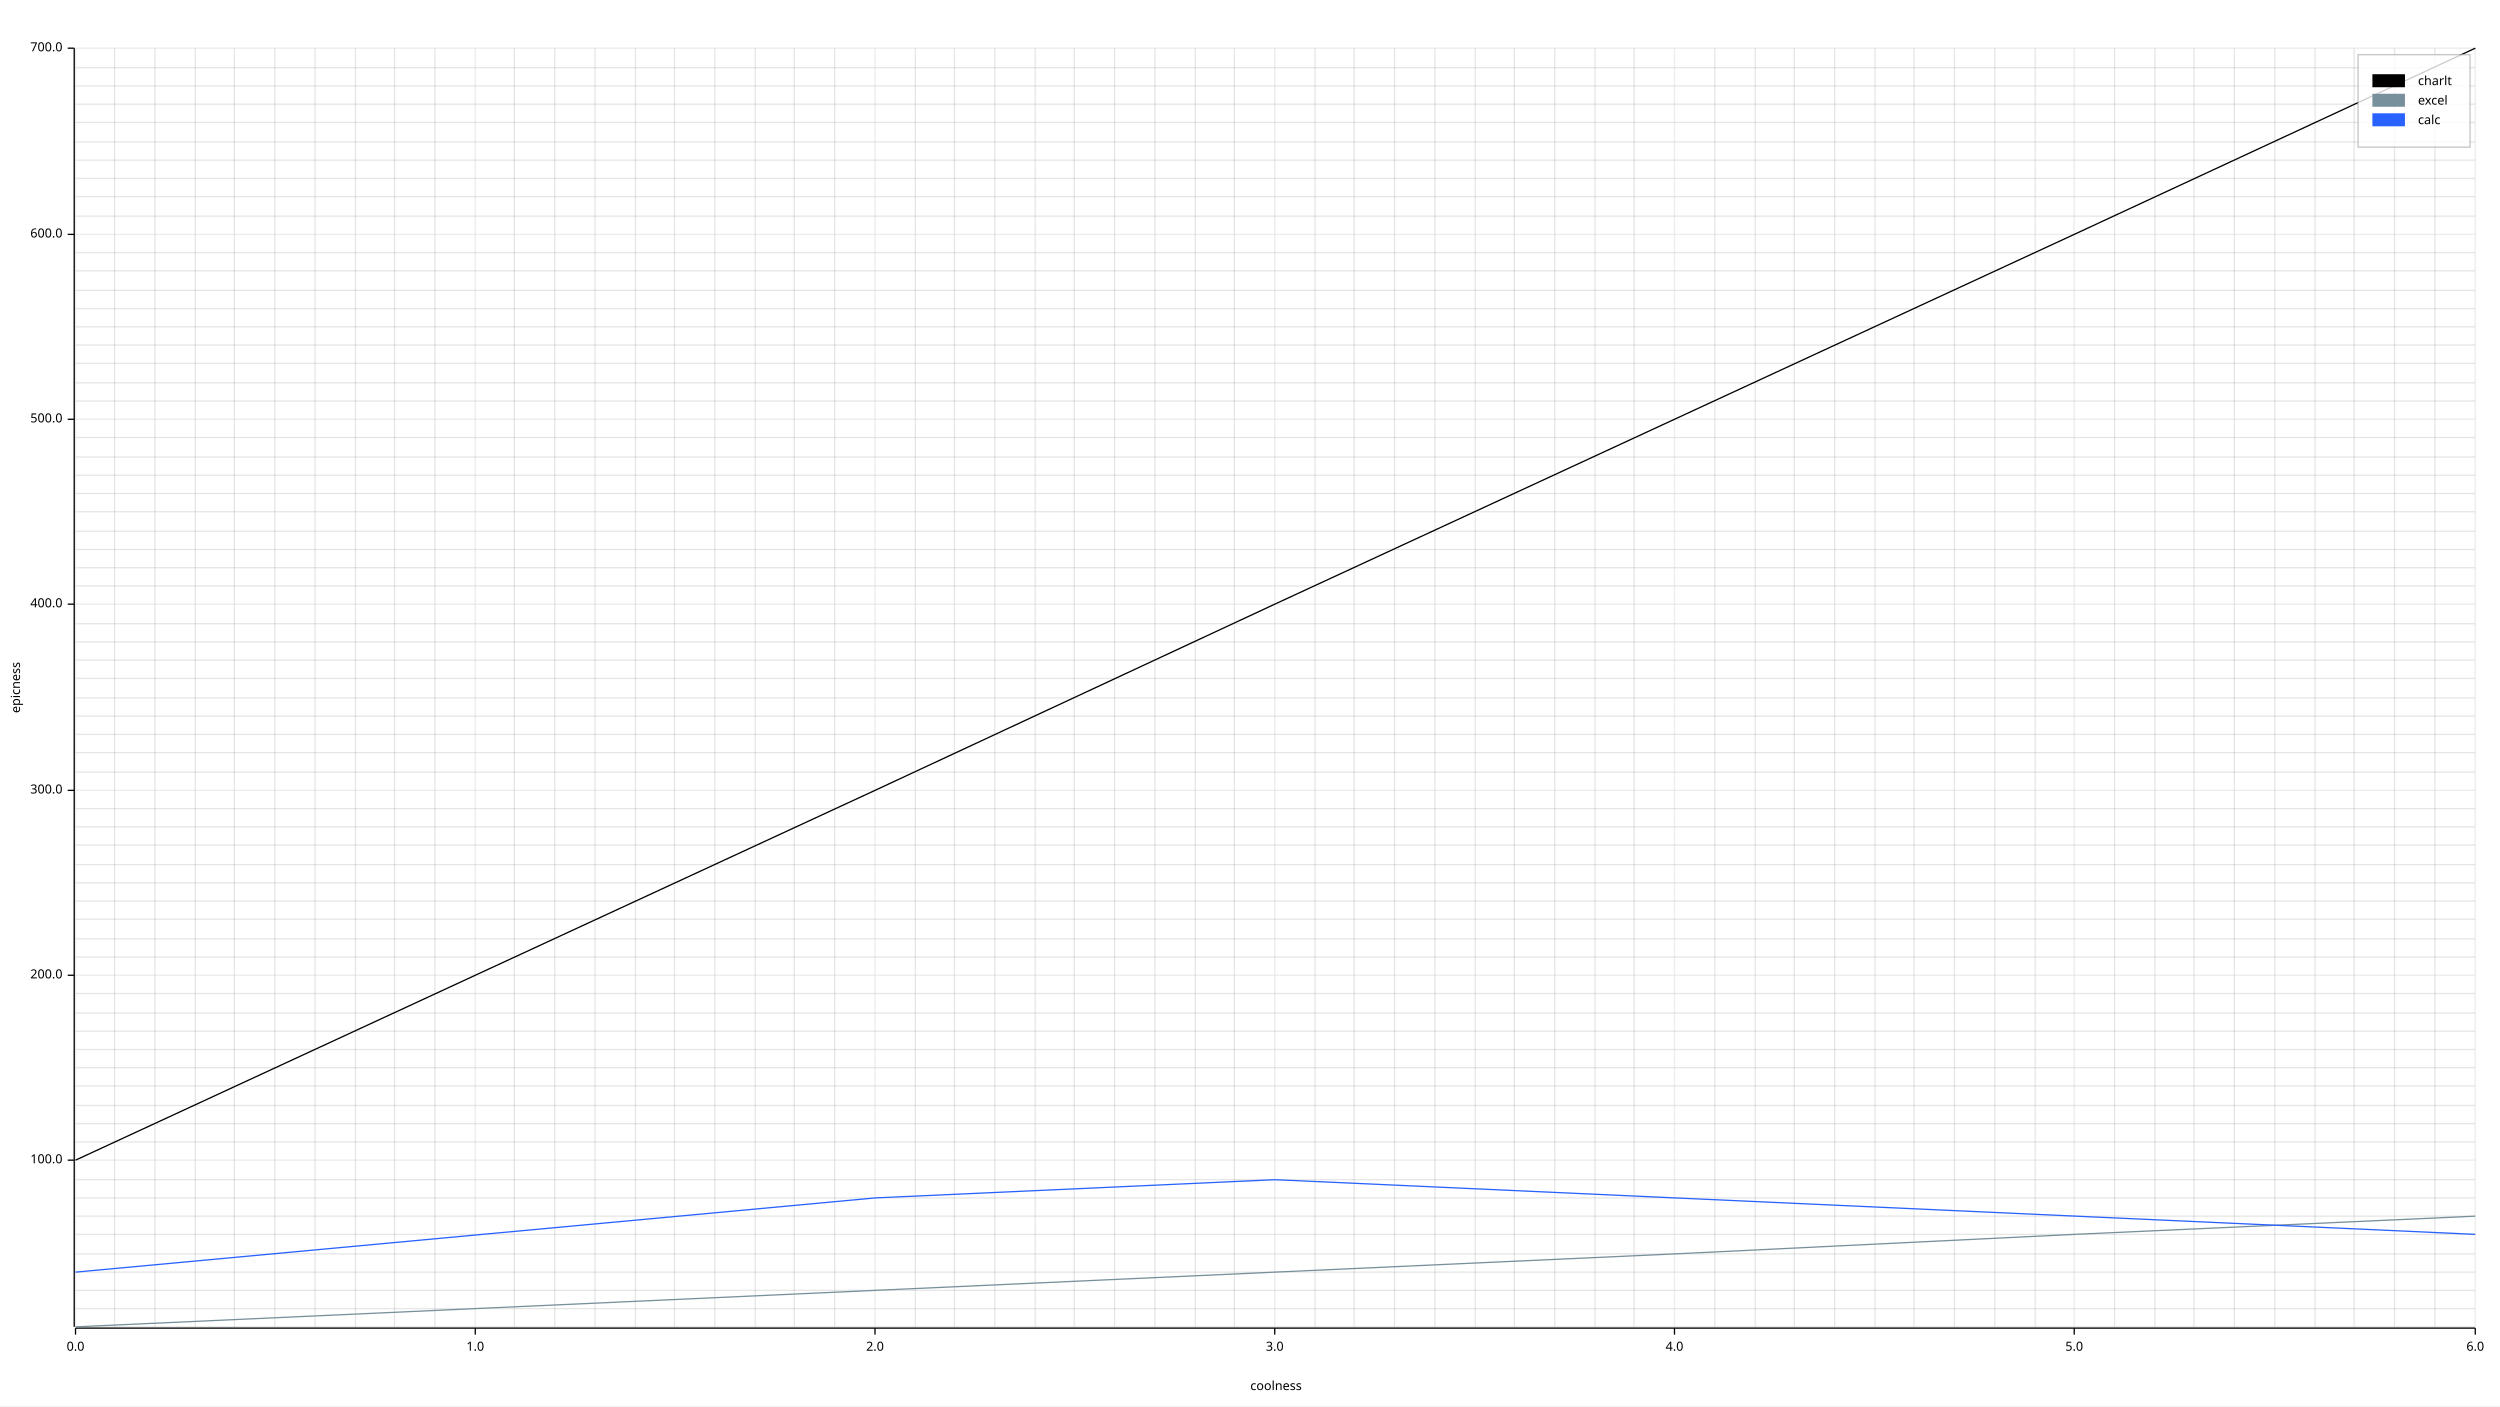
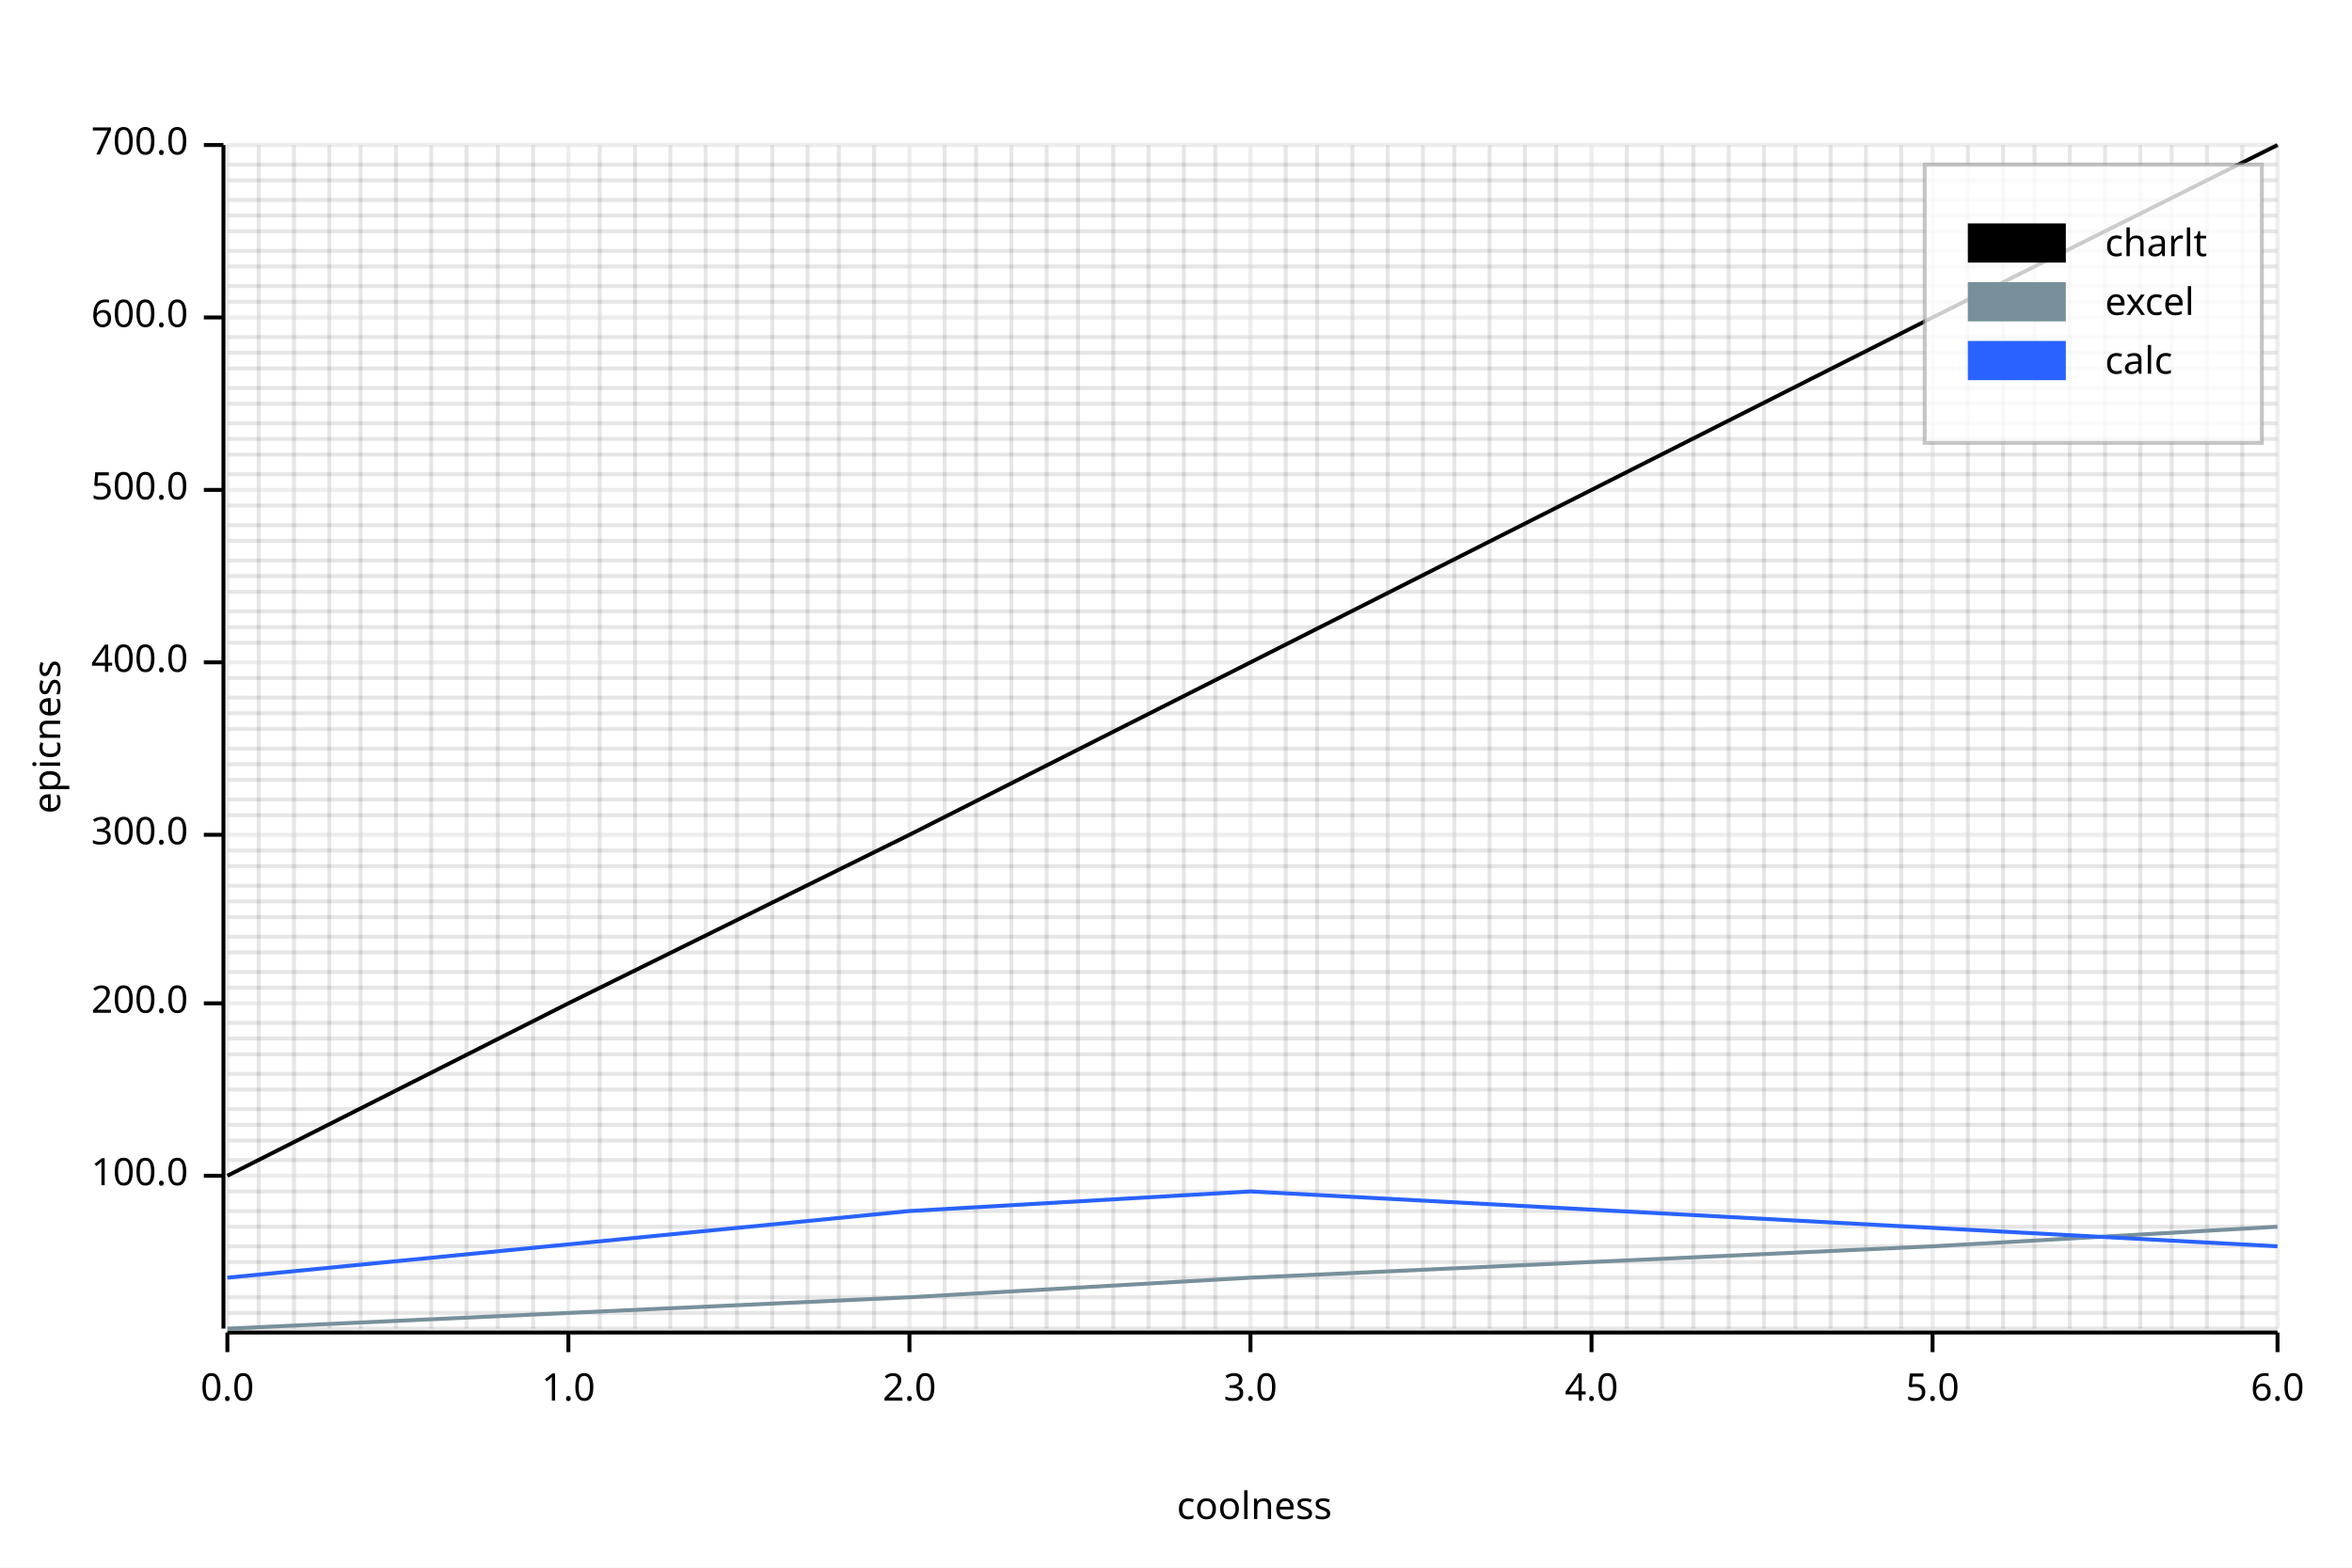
- <svg xmlns="http://www.w3.org/2000/svg" width="1920" height="1080" viewBox="0 0 1920 1080">
-   <rect x="0" y="0" width="1920" height="1080" opacity="1" fill="#FFFFFF" stroke="none" />
-   <text x="955" y="24" dy="0.76em" text-anchor="middle" font-family="sans-serif" font-size="9.677" opacity="1" fill="#000000">
+ <svg xmlns="http://www.w3.org/2000/svg" width="600" height="400" viewBox="0 0 600 400">
+   <rect x="0" y="0" width="600" height="400" opacity="1" fill="#FFFFFF" stroke="none" />
+   <text x="295" y="24" dy="0.76em" text-anchor="middle" font-family="sans-serif" font-size="9.677" opacity="1" fill="#000000">

</text>
-   <line opacity="0.1" stroke="#000000" stroke-width="1" x1="58" y1="1019" x2="58" y2="37" />
-   <line opacity="0.1" stroke="#000000" stroke-width="1" x1="88" y1="1019" x2="88" y2="37" />
-   <line opacity="0.1" stroke="#000000" stroke-width="1" x1="119" y1="1019" x2="119" y2="37" />
-   <line opacity="0.1" stroke="#000000" stroke-width="1" x1="150" y1="1019" x2="150" y2="37" />
-   <line opacity="0.1" stroke="#000000" stroke-width="1" x1="180" y1="1019" x2="180" y2="37" />
-   <line opacity="0.1" stroke="#000000" stroke-width="1" x1="211" y1="1019" x2="211" y2="37" />
-   <line opacity="0.1" stroke="#000000" stroke-width="1" x1="242" y1="1019" x2="242" y2="37" />
-   <line opacity="0.1" stroke="#000000" stroke-width="1" x1="273" y1="1019" x2="273" y2="37" />
-   <line opacity="0.1" stroke="#000000" stroke-width="1" x1="303" y1="1019" x2="303" y2="37" />
-   <line opacity="0.1" stroke="#000000" stroke-width="1" x1="334" y1="1019" x2="334" y2="37" />
-   <line opacity="0.1" stroke="#000000" stroke-width="1" x1="365" y1="1019" x2="365" y2="37" />
-   <line opacity="0.1" stroke="#000000" stroke-width="1" x1="395" y1="1019" x2="395" y2="37" />
-   <line opacity="0.1" stroke="#000000" stroke-width="1" x1="426" y1="1019" x2="426" y2="37" />
-   <line opacity="0.1" stroke="#000000" stroke-width="1" x1="457" y1="1019" x2="457" y2="37" />
-   <line opacity="0.1" stroke="#000000" stroke-width="1" x1="488" y1="1019" x2="488" y2="37" />
-   <line opacity="0.1" stroke="#000000" stroke-width="1" x1="518" y1="1019" x2="518" y2="37" />
-   <line opacity="0.1" stroke="#000000" stroke-width="1" x1="549" y1="1019" x2="549" y2="37" />
-   <line opacity="0.1" stroke="#000000" stroke-width="1" x1="580" y1="1019" x2="580" y2="37" />
-   <line opacity="0.1" stroke="#000000" stroke-width="1" x1="610" y1="1019" x2="610" y2="37" />
-   <line opacity="0.1" stroke="#000000" stroke-width="1" x1="641" y1="1019" x2="641" y2="37" />
-   <line opacity="0.1" stroke="#000000" stroke-width="1" x1="672" y1="1019" x2="672" y2="37" />
-   <line opacity="0.1" stroke="#000000" stroke-width="1" x1="703" y1="1019" x2="703" y2="37" />
-   <line opacity="0.1" stroke="#000000" stroke-width="1" x1="733" y1="1019" x2="733" y2="37" />
-   <line opacity="0.1" stroke="#000000" stroke-width="1" x1="764" y1="1019" x2="764" y2="37" />
-   <line opacity="0.1" stroke="#000000" stroke-width="1" x1="795" y1="1019" x2="795" y2="37" />
-   <line opacity="0.1" stroke="#000000" stroke-width="1" x1="825" y1="1019" x2="825" y2="37" />
-   <line opacity="0.1" stroke="#000000" stroke-width="1" x1="856" y1="1019" x2="856" y2="37" />
-   <line opacity="0.1" stroke="#000000" stroke-width="1" x1="887" y1="1019" x2="887" y2="37" />
-   <line opacity="0.1" stroke="#000000" stroke-width="1" x1="918" y1="1019" x2="918" y2="37" />
-   <line opacity="0.1" stroke="#000000" stroke-width="1" x1="948" y1="1019" x2="948" y2="37" />
-   <line opacity="0.1" stroke="#000000" stroke-width="1" x1="979" y1="1019" x2="979" y2="37" />
-   <line opacity="0.1" stroke="#000000" stroke-width="1" x1="1010" y1="1019" x2="1010" y2="37" />
-   <line opacity="0.1" stroke="#000000" stroke-width="1" x1="1040" y1="1019" x2="1040" y2="37" />
-   <line opacity="0.1" stroke="#000000" stroke-width="1" x1="1071" y1="1019" x2="1071" y2="37" />
-   <line opacity="0.1" stroke="#000000" stroke-width="1" x1="1102" y1="1019" x2="1102" y2="37" />
-   <line opacity="0.1" stroke="#000000" stroke-width="1" x1="1133" y1="1019" x2="1133" y2="37" />
-   <line opacity="0.1" stroke="#000000" stroke-width="1" x1="1163" y1="1019" x2="1163" y2="37" />
-   <line opacity="0.1" stroke="#000000" stroke-width="1" x1="1194" y1="1019" x2="1194" y2="37" />
-   <line opacity="0.1" stroke="#000000" stroke-width="1" x1="1225" y1="1019" x2="1225" y2="37" />
-   <line opacity="0.1" stroke="#000000" stroke-width="1" x1="1255" y1="1019" x2="1255" y2="37" />
-   <line opacity="0.1" stroke="#000000" stroke-width="1" x1="1286" y1="1019" x2="1286" y2="37" />
-   <line opacity="0.1" stroke="#000000" stroke-width="1" x1="1317" y1="1019" x2="1317" y2="37" />
-   <line opacity="0.1" stroke="#000000" stroke-width="1" x1="1348" y1="1019" x2="1348" y2="37" />
-   <line opacity="0.1" stroke="#000000" stroke-width="1" x1="1378" y1="1019" x2="1378" y2="37" />
-   <line opacity="0.1" stroke="#000000" stroke-width="1" x1="1409" y1="1019" x2="1409" y2="37" />
-   <line opacity="0.1" stroke="#000000" stroke-width="1" x1="1440" y1="1019" x2="1440" y2="37" />
-   <line opacity="0.1" stroke="#000000" stroke-width="1" x1="1470" y1="1019" x2="1470" y2="37" />
-   <line opacity="0.1" stroke="#000000" stroke-width="1" x1="1501" y1="1019" x2="1501" y2="37" />
-   <line opacity="0.1" stroke="#000000" stroke-width="1" x1="1532" y1="1019" x2="1532" y2="37" />
-   <line opacity="0.1" stroke="#000000" stroke-width="1" x1="1563" y1="1019" x2="1563" y2="37" />
-   <line opacity="0.1" stroke="#000000" stroke-width="1" x1="1593" y1="1019" x2="1593" y2="37" />
-   <line opacity="0.1" stroke="#000000" stroke-width="1" x1="1624" y1="1019" x2="1624" y2="37" />
-   <line opacity="0.1" stroke="#000000" stroke-width="1" x1="1655" y1="1019" x2="1655" y2="37" />
-   <line opacity="0.1" stroke="#000000" stroke-width="1" x1="1685" y1="1019" x2="1685" y2="37" />
-   <line opacity="0.1" stroke="#000000" stroke-width="1" x1="1716" y1="1019" x2="1716" y2="37" />
-   <line opacity="0.1" stroke="#000000" stroke-width="1" x1="1747" y1="1019" x2="1747" y2="37" />
-   <line opacity="0.1" stroke="#000000" stroke-width="1" x1="1778" y1="1019" x2="1778" y2="37" />
-   <line opacity="0.1" stroke="#000000" stroke-width="1" x1="1808" y1="1019" x2="1808" y2="37" />
-   <line opacity="0.1" stroke="#000000" stroke-width="1" x1="1839" y1="1019" x2="1839" y2="37" />
-   <line opacity="0.1" stroke="#000000" stroke-width="1" x1="1870" y1="1019" x2="1870" y2="37" />
-   <line opacity="0.1" stroke="#000000" stroke-width="1" x1="1901" y1="1019" x2="1901" y2="37" />
-   <line opacity="0.1" stroke="#000000" stroke-width="1" x1="58" y1="1019" x2="1901" y2="1019" />
-   <line opacity="0.1" stroke="#000000" stroke-width="1" x1="58" y1="1005" x2="1901" y2="1005" />
-   <line opacity="0.1" stroke="#000000" stroke-width="1" x1="58" y1="991" x2="1901" y2="991" />
-   <line opacity="0.1" stroke="#000000" stroke-width="1" x1="58" y1="977" x2="1901" y2="977" />
-   <line opacity="0.1" stroke="#000000" stroke-width="1" x1="58" y1="963" x2="1901" y2="963" />
-   <line opacity="0.1" stroke="#000000" stroke-width="1" x1="58" y1="948" x2="1901" y2="948" />
-   <line opacity="0.1" stroke="#000000" stroke-width="1" x1="58" y1="934" x2="1901" y2="934" />
-   <line opacity="0.1" stroke="#000000" stroke-width="1" x1="58" y1="920" x2="1901" y2="920" />
-   <line opacity="0.1" stroke="#000000" stroke-width="1" x1="58" y1="906" x2="1901" y2="906" />
-   <line opacity="0.1" stroke="#000000" stroke-width="1" x1="58" y1="891" x2="1901" y2="891" />
-   <line opacity="0.1" stroke="#000000" stroke-width="1" x1="58" y1="877" x2="1901" y2="877" />
-   <line opacity="0.1" stroke="#000000" stroke-width="1" x1="58" y1="863" x2="1901" y2="863" />
-   <line opacity="0.1" stroke="#000000" stroke-width="1" x1="58" y1="849" x2="1901" y2="849" />
-   <line opacity="0.1" stroke="#000000" stroke-width="1" x1="58" y1="834" x2="1901" y2="834" />
-   <line opacity="0.1" stroke="#000000" stroke-width="1" x1="58" y1="820" x2="1901" y2="820" />
-   <line opacity="0.1" stroke="#000000" stroke-width="1" x1="58" y1="806" x2="1901" y2="806" />
-   <line opacity="0.1" stroke="#000000" stroke-width="1" x1="58" y1="792" x2="1901" y2="792" />
-   <line opacity="0.1" stroke="#000000" stroke-width="1" x1="58" y1="778" x2="1901" y2="778" />
-   <line opacity="0.1" stroke="#000000" stroke-width="1" x1="58" y1="763" x2="1901" y2="763" />
-   <line opacity="0.1" stroke="#000000" stroke-width="1" x1="58" y1="749" x2="1901" y2="749" />
-   <line opacity="0.1" stroke="#000000" stroke-width="1" x1="58" y1="735" x2="1901" y2="735" />
-   <line opacity="0.1" stroke="#000000" stroke-width="1" x1="58" y1="721" x2="1901" y2="721" />
-   <line opacity="0.1" stroke="#000000" stroke-width="1" x1="58" y1="706" x2="1901" y2="706" />
-   <line opacity="0.1" stroke="#000000" stroke-width="1" x1="58" y1="692" x2="1901" y2="692" />
-   <line opacity="0.1" stroke="#000000" stroke-width="1" x1="58" y1="678" x2="1901" y2="678" />
-   <line opacity="0.1" stroke="#000000" stroke-width="1" x1="58" y1="664" x2="1901" y2="664" />
-   <line opacity="0.1" stroke="#000000" stroke-width="1" x1="58" y1="649" x2="1901" y2="649" />
-   <line opacity="0.1" stroke="#000000" stroke-width="1" x1="58" y1="635" x2="1901" y2="635" />
-   <line opacity="0.1" stroke="#000000" stroke-width="1" x1="58" y1="621" x2="1901" y2="621" />
-   <line opacity="0.1" stroke="#000000" stroke-width="1" x1="58" y1="607" x2="1901" y2="607" />
-   <line opacity="0.1" stroke="#000000" stroke-width="1" x1="58" y1="593" x2="1901" y2="593" />
-   <line opacity="0.1" stroke="#000000" stroke-width="1" x1="58" y1="578" x2="1901" y2="578" />
-   <line opacity="0.1" stroke="#000000" stroke-width="1" x1="58" y1="564" x2="1901" y2="564" />
-   <line opacity="0.1" stroke="#000000" stroke-width="1" x1="58" y1="550" x2="1901" y2="550" />
-   <line opacity="0.1" stroke="#000000" stroke-width="1" x1="58" y1="536" x2="1901" y2="536" />
-   <line opacity="0.1" stroke="#000000" stroke-width="1" x1="58" y1="521" x2="1901" y2="521" />
-   <line opacity="0.1" stroke="#000000" stroke-width="1" x1="58" y1="507" x2="1901" y2="507" />
-   <line opacity="0.1" stroke="#000000" stroke-width="1" x1="58" y1="493" x2="1901" y2="493" />
-   <line opacity="0.1" stroke="#000000" stroke-width="1" x1="58" y1="479" x2="1901" y2="479" />
-   <line opacity="0.1" stroke="#000000" stroke-width="1" x1="58" y1="464" x2="1901" y2="464" />
-   <line opacity="0.1" stroke="#000000" stroke-width="1" x1="58" y1="450" x2="1901" y2="450" />
-   <line opacity="0.1" stroke="#000000" stroke-width="1" x1="58" y1="436" x2="1901" y2="436" />
-   <line opacity="0.1" stroke="#000000" stroke-width="1" x1="58" y1="422" x2="1901" y2="422" />
-   <line opacity="0.1" stroke="#000000" stroke-width="1" x1="58" y1="408" x2="1901" y2="408" />
-   <line opacity="0.1" stroke="#000000" stroke-width="1" x1="58" y1="393" x2="1901" y2="393" />
-   <line opacity="0.1" stroke="#000000" stroke-width="1" x1="58" y1="379" x2="1901" y2="379" />
-   <line opacity="0.1" stroke="#000000" stroke-width="1" x1="58" y1="365" x2="1901" y2="365" />
-   <line opacity="0.1" stroke="#000000" stroke-width="1" x1="58" y1="351" x2="1901" y2="351" />
-   <line opacity="0.1" stroke="#000000" stroke-width="1" x1="58" y1="336" x2="1901" y2="336" />
-   <line opacity="0.1" stroke="#000000" stroke-width="1" x1="58" y1="322" x2="1901" y2="322" />
-   <line opacity="0.1" stroke="#000000" stroke-width="1" x1="58" y1="308" x2="1901" y2="308" />
-   <line opacity="0.1" stroke="#000000" stroke-width="1" x1="58" y1="294" x2="1901" y2="294" />
-   <line opacity="0.1" stroke="#000000" stroke-width="1" x1="58" y1="279" x2="1901" y2="279" />
-   <line opacity="0.1" stroke="#000000" stroke-width="1" x1="58" y1="265" x2="1901" y2="265" />
-   <line opacity="0.1" stroke="#000000" stroke-width="1" x1="58" y1="251" x2="1901" y2="251" />
-   <line opacity="0.1" stroke="#000000" stroke-width="1" x1="58" y1="237" x2="1901" y2="237" />
-   <line opacity="0.1" stroke="#000000" stroke-width="1" x1="58" y1="223" x2="1901" y2="223" />
-   <line opacity="0.1" stroke="#000000" stroke-width="1" x1="58" y1="208" x2="1901" y2="208" />
-   <line opacity="0.1" stroke="#000000" stroke-width="1" x1="58" y1="194" x2="1901" y2="194" />
-   <line opacity="0.1" stroke="#000000" stroke-width="1" x1="58" y1="180" x2="1901" y2="180" />
-   <line opacity="0.1" stroke="#000000" stroke-width="1" x1="58" y1="166" x2="1901" y2="166" />
-   <line opacity="0.1" stroke="#000000" stroke-width="1" x1="58" y1="151" x2="1901" y2="151" />
-   <line opacity="0.1" stroke="#000000" stroke-width="1" x1="58" y1="137" x2="1901" y2="137" />
-   <line opacity="0.1" stroke="#000000" stroke-width="1" x1="58" y1="123" x2="1901" y2="123" />
-   <line opacity="0.1" stroke="#000000" stroke-width="1" x1="58" y1="109" x2="1901" y2="109" />
-   <line opacity="0.1" stroke="#000000" stroke-width="1" x1="58" y1="94" x2="1901" y2="94" />
-   <line opacity="0.1" stroke="#000000" stroke-width="1" x1="58" y1="80" x2="1901" y2="80" />
-   <line opacity="0.1" stroke="#000000" stroke-width="1" x1="58" y1="66" x2="1901" y2="66" />
-   <line opacity="0.1" stroke="#000000" stroke-width="1" x1="58" y1="52" x2="1901" y2="52" />
-   <line opacity="0.1" stroke="#000000" stroke-width="1" x1="58" y1="37" x2="1901" y2="37" />
-   <text x="8" y="528" dy="0.76em" text-anchor="middle" font-family="sans-serif" font-size="9.677" opacity="1" fill="#000000" transform="rotate(270, 8, 528)">
+   <line opacity="0.1" stroke="#000000" stroke-width="1" x1="58" y1="339" x2="58" y2="37" />
+   <line opacity="0.1" stroke="#000000" stroke-width="1" x1="66" y1="339" x2="66" y2="37" />
+   <line opacity="0.1" stroke="#000000" stroke-width="1" x1="75" y1="339" x2="75" y2="37" />
+   <line opacity="0.1" stroke="#000000" stroke-width="1" x1="84" y1="339" x2="84" y2="37" />
+   <line opacity="0.1" stroke="#000000" stroke-width="1" x1="92" y1="339" x2="92" y2="37" />
+   <line opacity="0.1" stroke="#000000" stroke-width="1" x1="101" y1="339" x2="101" y2="37" />
+   <line opacity="0.1" stroke="#000000" stroke-width="1" x1="110" y1="339" x2="110" y2="37" />
+   <line opacity="0.1" stroke="#000000" stroke-width="1" x1="119" y1="339" x2="119" y2="37" />
+   <line opacity="0.1" stroke="#000000" stroke-width="1" x1="127" y1="339" x2="127" y2="37" />
+   <line opacity="0.1" stroke="#000000" stroke-width="1" x1="136" y1="339" x2="136" y2="37" />
+   <line opacity="0.1" stroke="#000000" stroke-width="1" x1="145" y1="339" x2="145" y2="37" />
+   <line opacity="0.1" stroke="#000000" stroke-width="1" x1="153" y1="339" x2="153" y2="37" />
+   <line opacity="0.1" stroke="#000000" stroke-width="1" x1="162" y1="339" x2="162" y2="37" />
+   <line opacity="0.1" stroke="#000000" stroke-width="1" x1="171" y1="339" x2="171" y2="37" />
+   <line opacity="0.1" stroke="#000000" stroke-width="1" x1="180" y1="339" x2="180" y2="37" />
+   <line opacity="0.1" stroke="#000000" stroke-width="1" x1="188" y1="339" x2="188" y2="37" />
+   <line opacity="0.1" stroke="#000000" stroke-width="1" x1="197" y1="339" x2="197" y2="37" />
+   <line opacity="0.1" stroke="#000000" stroke-width="1" x1="206" y1="339" x2="206" y2="37" />
+   <line opacity="0.1" stroke="#000000" stroke-width="1" x1="214" y1="339" x2="214" y2="37" />
+   <line opacity="0.1" stroke="#000000" stroke-width="1" x1="223" y1="339" x2="223" y2="37" />
+   <line opacity="0.1" stroke="#000000" stroke-width="1" x1="232" y1="339" x2="232" y2="37" />
+   <line opacity="0.1" stroke="#000000" stroke-width="1" x1="241" y1="339" x2="241" y2="37" />
+   <line opacity="0.1" stroke="#000000" stroke-width="1" x1="249" y1="339" x2="249" y2="37" />
+   <line opacity="0.1" stroke="#000000" stroke-width="1" x1="258" y1="339" x2="258" y2="37" />
+   <line opacity="0.1" stroke="#000000" stroke-width="1" x1="267" y1="339" x2="267" y2="37" />
+   <line opacity="0.1" stroke="#000000" stroke-width="1" x1="275" y1="339" x2="275" y2="37" />
+   <line opacity="0.1" stroke="#000000" stroke-width="1" x1="284" y1="339" x2="284" y2="37" />
+   <line opacity="0.1" stroke="#000000" stroke-width="1" x1="293" y1="339" x2="293" y2="37" />
+   <line opacity="0.1" stroke="#000000" stroke-width="1" x1="302" y1="339" x2="302" y2="37" />
+   <line opacity="0.1" stroke="#000000" stroke-width="1" x1="310" y1="339" x2="310" y2="37" />
+   <line opacity="0.1" stroke="#000000" stroke-width="1" x1="319" y1="339" x2="319" y2="37" />
+   <line opacity="0.1" stroke="#000000" stroke-width="1" x1="328" y1="339" x2="328" y2="37" />
+   <line opacity="0.1" stroke="#000000" stroke-width="1" x1="336" y1="339" x2="336" y2="37" />
+   <line opacity="0.1" stroke="#000000" stroke-width="1" x1="345" y1="339" x2="345" y2="37" />
+   <line opacity="0.1" stroke="#000000" stroke-width="1" x1="354" y1="339" x2="354" y2="37" />
+   <line opacity="0.1" stroke="#000000" stroke-width="1" x1="363" y1="339" x2="363" y2="37" />
+   <line opacity="0.1" stroke="#000000" stroke-width="1" x1="371" y1="339" x2="371" y2="37" />
+   <line opacity="0.1" stroke="#000000" stroke-width="1" x1="380" y1="339" x2="380" y2="37" />
+   <line opacity="0.1" stroke="#000000" stroke-width="1" x1="389" y1="339" x2="389" y2="37" />
+   <line opacity="0.1" stroke="#000000" stroke-width="1" x1="397" y1="339" x2="397" y2="37" />
+   <line opacity="0.1" stroke="#000000" stroke-width="1" x1="406" y1="339" x2="406" y2="37" />
+   <line opacity="0.1" stroke="#000000" stroke-width="1" x1="415" y1="339" x2="415" y2="37" />
+   <line opacity="0.1" stroke="#000000" stroke-width="1" x1="424" y1="339" x2="424" y2="37" />
+   <line opacity="0.1" stroke="#000000" stroke-width="1" x1="432" y1="339" x2="432" y2="37" />
+   <line opacity="0.1" stroke="#000000" stroke-width="1" x1="441" y1="339" x2="441" y2="37" />
+   <line opacity="0.1" stroke="#000000" stroke-width="1" x1="450" y1="339" x2="450" y2="37" />
+   <line opacity="0.1" stroke="#000000" stroke-width="1" x1="458" y1="339" x2="458" y2="37" />
+   <line opacity="0.1" stroke="#000000" stroke-width="1" x1="467" y1="339" x2="467" y2="37" />
+   <line opacity="0.1" stroke="#000000" stroke-width="1" x1="476" y1="339" x2="476" y2="37" />
+   <line opacity="0.1" stroke="#000000" stroke-width="1" x1="485" y1="339" x2="485" y2="37" />
+   <line opacity="0.1" stroke="#000000" stroke-width="1" x1="493" y1="339" x2="493" y2="37" />
+   <line opacity="0.1" stroke="#000000" stroke-width="1" x1="502" y1="339" x2="502" y2="37" />
+   <line opacity="0.1" stroke="#000000" stroke-width="1" x1="511" y1="339" x2="511" y2="37" />
+   <line opacity="0.1" stroke="#000000" stroke-width="1" x1="519" y1="339" x2="519" y2="37" />
+   <line opacity="0.1" stroke="#000000" stroke-width="1" x1="528" y1="339" x2="528" y2="37" />
+   <line opacity="0.1" stroke="#000000" stroke-width="1" x1="537" y1="339" x2="537" y2="37" />
+   <line opacity="0.1" stroke="#000000" stroke-width="1" x1="546" y1="339" x2="546" y2="37" />
+   <line opacity="0.1" stroke="#000000" stroke-width="1" x1="554" y1="339" x2="554" y2="37" />
+   <line opacity="0.1" stroke="#000000" stroke-width="1" x1="563" y1="339" x2="563" y2="37" />
+   <line opacity="0.1" stroke="#000000" stroke-width="1" x1="572" y1="339" x2="572" y2="37" />
+   <line opacity="0.1" stroke="#000000" stroke-width="1" x1="581" y1="339" x2="581" y2="37" />
+   <line opacity="0.1" stroke="#000000" stroke-width="1" x1="58" y1="339" x2="581" y2="339" />
+   <line opacity="0.1" stroke="#000000" stroke-width="1" x1="58" y1="335" x2="581" y2="335" />
+   <line opacity="0.1" stroke="#000000" stroke-width="1" x1="58" y1="331" x2="581" y2="331" />
+   <line opacity="0.1" stroke="#000000" stroke-width="1" x1="58" y1="326" x2="581" y2="326" />
+   <line opacity="0.1" stroke="#000000" stroke-width="1" x1="58" y1="322" x2="581" y2="322" />
+   <line opacity="0.1" stroke="#000000" stroke-width="1" x1="58" y1="318" x2="581" y2="318" />
+   <line opacity="0.1" stroke="#000000" stroke-width="1" x1="58" y1="313" x2="581" y2="313" />
+   <line opacity="0.1" stroke="#000000" stroke-width="1" x1="58" y1="309" x2="581" y2="309" />
+   <line opacity="0.1" stroke="#000000" stroke-width="1" x1="58" y1="304" x2="581" y2="304" />
+   <line opacity="0.1" stroke="#000000" stroke-width="1" x1="58" y1="300" x2="581" y2="300" />
+   <line opacity="0.1" stroke="#000000" stroke-width="1" x1="58" y1="296" x2="581" y2="296" />
+   <line opacity="0.1" stroke="#000000" stroke-width="1" x1="58" y1="291" x2="581" y2="291" />
+   <line opacity="0.1" stroke="#000000" stroke-width="1" x1="58" y1="287" x2="581" y2="287" />
+   <line opacity="0.1" stroke="#000000" stroke-width="1" x1="58" y1="283" x2="581" y2="283" />
+   <line opacity="0.1" stroke="#000000" stroke-width="1" x1="58" y1="278" x2="581" y2="278" />
+   <line opacity="0.1" stroke="#000000" stroke-width="1" x1="58" y1="274" x2="581" y2="274" />
+   <line opacity="0.1" stroke="#000000" stroke-width="1" x1="58" y1="269" x2="581" y2="269" />
+   <line opacity="0.1" stroke="#000000" stroke-width="1" x1="58" y1="265" x2="581" y2="265" />
+   <line opacity="0.1" stroke="#000000" stroke-width="1" x1="58" y1="261" x2="581" y2="261" />
+   <line opacity="0.1" stroke="#000000" stroke-width="1" x1="58" y1="256" x2="581" y2="256" />
+   <line opacity="0.1" stroke="#000000" stroke-width="1" x1="58" y1="252" x2="581" y2="252" />
+   <line opacity="0.1" stroke="#000000" stroke-width="1" x1="58" y1="248" x2="581" y2="248" />
+   <line opacity="0.1" stroke="#000000" stroke-width="1" x1="58" y1="243" x2="581" y2="243" />
+   <line opacity="0.1" stroke="#000000" stroke-width="1" x1="58" y1="239" x2="581" y2="239" />
+   <line opacity="0.1" stroke="#000000" stroke-width="1" x1="58" y1="234" x2="581" y2="234" />
+   <line opacity="0.1" stroke="#000000" stroke-width="1" x1="58" y1="230" x2="581" y2="230" />
+   <line opacity="0.1" stroke="#000000" stroke-width="1" x1="58" y1="226" x2="581" y2="226" />
+   <line opacity="0.1" stroke="#000000" stroke-width="1" x1="58" y1="221" x2="581" y2="221" />
+   <line opacity="0.1" stroke="#000000" stroke-width="1" x1="58" y1="217" x2="581" y2="217" />
+   <line opacity="0.1" stroke="#000000" stroke-width="1" x1="58" y1="213" x2="581" y2="213" />
+   <line opacity="0.1" stroke="#000000" stroke-width="1" x1="58" y1="208" x2="581" y2="208" />
+   <line opacity="0.1" stroke="#000000" stroke-width="1" x1="58" y1="204" x2="581" y2="204" />
+   <line opacity="0.1" stroke="#000000" stroke-width="1" x1="58" y1="199" x2="581" y2="199" />
+   <line opacity="0.1" stroke="#000000" stroke-width="1" x1="58" y1="195" x2="581" y2="195" />
+   <line opacity="0.1" stroke="#000000" stroke-width="1" x1="58" y1="191" x2="581" y2="191" />
+   <line opacity="0.1" stroke="#000000" stroke-width="1" x1="58" y1="186" x2="581" y2="186" />
+   <line opacity="0.1" stroke="#000000" stroke-width="1" x1="58" y1="182" x2="581" y2="182" />
+   <line opacity="0.1" stroke="#000000" stroke-width="1" x1="58" y1="178" x2="581" y2="178" />
+   <line opacity="0.1" stroke="#000000" stroke-width="1" x1="58" y1="173" x2="581" y2="173" />
+   <line opacity="0.1" stroke="#000000" stroke-width="1" x1="58" y1="169" x2="581" y2="169" />
+   <line opacity="0.1" stroke="#000000" stroke-width="1" x1="58" y1="164" x2="581" y2="164" />
+   <line opacity="0.1" stroke="#000000" stroke-width="1" x1="58" y1="160" x2="581" y2="160" />
+   <line opacity="0.1" stroke="#000000" stroke-width="1" x1="58" y1="156" x2="581" y2="156" />
+   <line opacity="0.1" stroke="#000000" stroke-width="1" x1="58" y1="151" x2="581" y2="151" />
+   <line opacity="0.1" stroke="#000000" stroke-width="1" x1="58" y1="147" x2="581" y2="147" />
+   <line opacity="0.1" stroke="#000000" stroke-width="1" x1="58" y1="143" x2="581" y2="143" />
+   <line opacity="0.1" stroke="#000000" stroke-width="1" x1="58" y1="138" x2="581" y2="138" />
+   <line opacity="0.1" stroke="#000000" stroke-width="1" x1="58" y1="134" x2="581" y2="134" />
+   <line opacity="0.1" stroke="#000000" stroke-width="1" x1="58" y1="129" x2="581" y2="129" />
+   <line opacity="0.1" stroke="#000000" stroke-width="1" x1="58" y1="125" x2="581" y2="125" />
+   <line opacity="0.1" stroke="#000000" stroke-width="1" x1="58" y1="121" x2="581" y2="121" />
+   <line opacity="0.1" stroke="#000000" stroke-width="1" x1="58" y1="116" x2="581" y2="116" />
+   <line opacity="0.1" stroke="#000000" stroke-width="1" x1="58" y1="112" x2="581" y2="112" />
+   <line opacity="0.1" stroke="#000000" stroke-width="1" x1="58" y1="108" x2="581" y2="108" />
+   <line opacity="0.1" stroke="#000000" stroke-width="1" x1="58" y1="103" x2="581" y2="103" />
+   <line opacity="0.1" stroke="#000000" stroke-width="1" x1="58" y1="99" x2="581" y2="99" />
+   <line opacity="0.1" stroke="#000000" stroke-width="1" x1="58" y1="94" x2="581" y2="94" />
+   <line opacity="0.1" stroke="#000000" stroke-width="1" x1="58" y1="90" x2="581" y2="90" />
+   <line opacity="0.1" stroke="#000000" stroke-width="1" x1="58" y1="86" x2="581" y2="86" />
+   <line opacity="0.1" stroke="#000000" stroke-width="1" x1="58" y1="81" x2="581" y2="81" />
+   <line opacity="0.1" stroke="#000000" stroke-width="1" x1="58" y1="77" x2="581" y2="77" />
+   <line opacity="0.1" stroke="#000000" stroke-width="1" x1="58" y1="73" x2="581" y2="73" />
+   <line opacity="0.1" stroke="#000000" stroke-width="1" x1="58" y1="68" x2="581" y2="68" />
+   <line opacity="0.1" stroke="#000000" stroke-width="1" x1="58" y1="64" x2="581" y2="64" />
+   <line opacity="0.1" stroke="#000000" stroke-width="1" x1="58" y1="59" x2="581" y2="59" />
+   <line opacity="0.1" stroke="#000000" stroke-width="1" x1="58" y1="55" x2="581" y2="55" />
+   <line opacity="0.1" stroke="#000000" stroke-width="1" x1="58" y1="51" x2="581" y2="51" />
+   <line opacity="0.1" stroke="#000000" stroke-width="1" x1="58" y1="46" x2="581" y2="46" />
+   <line opacity="0.1" stroke="#000000" stroke-width="1" x1="58" y1="42" x2="581" y2="42" />
+   <line opacity="0.1" stroke="#000000" stroke-width="1" x1="58" y1="37" x2="581" y2="37" />
+   <text x="8" y="188" dy="0.76em" text-anchor="middle" font-family="sans-serif" font-size="9.677" opacity="1" fill="#000000" transform="rotate(270, 8, 188)">
epicness
</text>
-   <text x="980" y="1070" dy="-0.5ex" text-anchor="middle" font-family="sans-serif" font-size="9.677" opacity="1" fill="#000000">
+   <text x="320" y="390" dy="-0.5ex" text-anchor="middle" font-family="sans-serif" font-size="9.677" opacity="1" fill="#000000">
coolness
</text>
-   <line opacity="0.3" stroke="#FFFFFF" stroke-width="1" x1="58" y1="1019" x2="58" y2="37" />
-   <line opacity="0.3" stroke="#FFFFFF" stroke-width="1" x1="365" y1="1019" x2="365" y2="37" />
-   <line opacity="0.3" stroke="#FFFFFF" stroke-width="1" x1="672" y1="1019" x2="672" y2="37" />
-   <line opacity="0.3" stroke="#FFFFFF" stroke-width="1" x1="979" y1="1019" x2="979" y2="37" />
-   <line opacity="0.3" stroke="#FFFFFF" stroke-width="1" x1="1286" y1="1019" x2="1286" y2="37" />
-   <line opacity="0.3" stroke="#FFFFFF" stroke-width="1" x1="1593" y1="1019" x2="1593" y2="37" />
-   <line opacity="0.3" stroke="#FFFFFF" stroke-width="1" x1="1901" y1="1019" x2="1901" y2="37" />
-   <line opacity="0.3" stroke="#FFFFFF" stroke-width="1" x1="58" y1="891" x2="1901" y2="891" />
-   <line opacity="0.3" stroke="#FFFFFF" stroke-width="1" x1="58" y1="749" x2="1901" y2="749" />
-   <line opacity="0.3" stroke="#FFFFFF" stroke-width="1" x1="58" y1="607" x2="1901" y2="607" />
-   <line opacity="0.3" stroke="#FFFFFF" stroke-width="1" x1="58" y1="464" x2="1901" y2="464" />
-   <line opacity="0.3" stroke="#FFFFFF" stroke-width="1" x1="58" y1="322" x2="1901" y2="322" />
-   <line opacity="0.3" stroke="#FFFFFF" stroke-width="1" x1="58" y1="180" x2="1901" y2="180" />
-   <line opacity="0.3" stroke="#FFFFFF" stroke-width="1" x1="58" y1="37" x2="1901" y2="37" />
-   <polyline fill="none" opacity="1" stroke="#000000" stroke-width="1" points="57,37 57,1019 " />
-   <text x="48" y="891" dy="0.5ex" text-anchor="end" font-family="sans-serif" font-size="9.677" opacity="1" fill="#000000">
+   <line opacity="0.3" stroke="#FFFFFF" stroke-width="1" x1="58" y1="339" x2="58" y2="37" />
+   <line opacity="0.3" stroke="#FFFFFF" stroke-width="1" x1="145" y1="339" x2="145" y2="37" />
+   <line opacity="0.3" stroke="#FFFFFF" stroke-width="1" x1="232" y1="339" x2="232" y2="37" />
+   <line opacity="0.3" stroke="#FFFFFF" stroke-width="1" x1="319" y1="339" x2="319" y2="37" />
+   <line opacity="0.3" stroke="#FFFFFF" stroke-width="1" x1="406" y1="339" x2="406" y2="37" />
+   <line opacity="0.3" stroke="#FFFFFF" stroke-width="1" x1="493" y1="339" x2="493" y2="37" />
+   <line opacity="0.3" stroke="#FFFFFF" stroke-width="1" x1="581" y1="339" x2="581" y2="37" />
+   <line opacity="0.3" stroke="#FFFFFF" stroke-width="1" x1="58" y1="300" x2="581" y2="300" />
+   <line opacity="0.3" stroke="#FFFFFF" stroke-width="1" x1="58" y1="256" x2="581" y2="256" />
+   <line opacity="0.3" stroke="#FFFFFF" stroke-width="1" x1="58" y1="213" x2="581" y2="213" />
+   <line opacity="0.3" stroke="#FFFFFF" stroke-width="1" x1="58" y1="169" x2="581" y2="169" />
+   <line opacity="0.3" stroke="#FFFFFF" stroke-width="1" x1="58" y1="125" x2="581" y2="125" />
+   <line opacity="0.3" stroke="#FFFFFF" stroke-width="1" x1="58" y1="81" x2="581" y2="81" />
+   <line opacity="0.3" stroke="#FFFFFF" stroke-width="1" x1="58" y1="37" x2="581" y2="37" />
+   <polyline fill="none" opacity="1" stroke="#000000" stroke-width="1" points="57,37 57,339 " />
+   <text x="48" y="300" dy="0.5ex" text-anchor="end" font-family="sans-serif" font-size="9.677" opacity="1" fill="#000000">
100.0
</text>
-   <polyline fill="none" opacity="1" stroke="#000000" stroke-width="1" points="52,891 57,891 " />
-   <text x="48" y="749" dy="0.5ex" text-anchor="end" font-family="sans-serif" font-size="9.677" opacity="1" fill="#000000">
+   <polyline fill="none" opacity="1" stroke="#000000" stroke-width="1" points="52,300 57,300 " />
+   <text x="48" y="256" dy="0.5ex" text-anchor="end" font-family="sans-serif" font-size="9.677" opacity="1" fill="#000000">
200.0
</text>
-   <polyline fill="none" opacity="1" stroke="#000000" stroke-width="1" points="52,749 57,749 " />
-   <text x="48" y="607" dy="0.5ex" text-anchor="end" font-family="sans-serif" font-size="9.677" opacity="1" fill="#000000">
+   <polyline fill="none" opacity="1" stroke="#000000" stroke-width="1" points="52,256 57,256 " />
+   <text x="48" y="213" dy="0.5ex" text-anchor="end" font-family="sans-serif" font-size="9.677" opacity="1" fill="#000000">
300.0
</text>
-   <polyline fill="none" opacity="1" stroke="#000000" stroke-width="1" points="52,607 57,607 " />
-   <text x="48" y="464" dy="0.5ex" text-anchor="end" font-family="sans-serif" font-size="9.677" opacity="1" fill="#000000">
+   <polyline fill="none" opacity="1" stroke="#000000" stroke-width="1" points="52,213 57,213 " />
+   <text x="48" y="169" dy="0.5ex" text-anchor="end" font-family="sans-serif" font-size="9.677" opacity="1" fill="#000000">
400.0
</text>
-   <polyline fill="none" opacity="1" stroke="#000000" stroke-width="1" points="52,464 57,464 " />
-   <text x="48" y="322" dy="0.5ex" text-anchor="end" font-family="sans-serif" font-size="9.677" opacity="1" fill="#000000">
+   <polyline fill="none" opacity="1" stroke="#000000" stroke-width="1" points="52,169 57,169 " />
+   <text x="48" y="125" dy="0.5ex" text-anchor="end" font-family="sans-serif" font-size="9.677" opacity="1" fill="#000000">
500.0
</text>
-   <polyline fill="none" opacity="1" stroke="#000000" stroke-width="1" points="52,322 57,322 " />
-   <text x="48" y="180" dy="0.5ex" text-anchor="end" font-family="sans-serif" font-size="9.677" opacity="1" fill="#000000">
+   <polyline fill="none" opacity="1" stroke="#000000" stroke-width="1" points="52,125 57,125 " />
+   <text x="48" y="81" dy="0.5ex" text-anchor="end" font-family="sans-serif" font-size="9.677" opacity="1" fill="#000000">
600.0
</text>
-   <polyline fill="none" opacity="1" stroke="#000000" stroke-width="1" points="52,180 57,180 " />
+   <polyline fill="none" opacity="1" stroke="#000000" stroke-width="1" points="52,81 57,81 " />
  <text x="48" y="37" dy="0.5ex" text-anchor="end" font-family="sans-serif" font-size="9.677" opacity="1" fill="#000000">
700.0
</text>
  <polyline fill="none" opacity="1" stroke="#000000" stroke-width="1" points="52,37 57,37 " />
-   <polyline fill="none" opacity="1" stroke="#000000" stroke-width="1" points="58,1020 1901,1020 " />
-   <text x="58" y="1030" dy="0.76em" text-anchor="middle" font-family="sans-serif" font-size="9.677" opacity="1" fill="#000000">
+   <polyline fill="none" opacity="1" stroke="#000000" stroke-width="1" points="58,340 581,340 " />
+   <text x="58" y="350" dy="0.76em" text-anchor="middle" font-family="sans-serif" font-size="9.677" opacity="1" fill="#000000">
0.0
</text>
-   <polyline fill="none" opacity="1" stroke="#000000" stroke-width="1" points="58,1020 58,1025 " />
-   <text x="365" y="1030" dy="0.76em" text-anchor="middle" font-family="sans-serif" font-size="9.677" opacity="1" fill="#000000">
+   <polyline fill="none" opacity="1" stroke="#000000" stroke-width="1" points="58,340 58,345 " />
+   <text x="145" y="350" dy="0.76em" text-anchor="middle" font-family="sans-serif" font-size="9.677" opacity="1" fill="#000000">
1.0
</text>
-   <polyline fill="none" opacity="1" stroke="#000000" stroke-width="1" points="365,1020 365,1025 " />
-   <text x="672" y="1030" dy="0.76em" text-anchor="middle" font-family="sans-serif" font-size="9.677" opacity="1" fill="#000000">
+   <polyline fill="none" opacity="1" stroke="#000000" stroke-width="1" points="145,340 145,345 " />
+   <text x="232" y="350" dy="0.76em" text-anchor="middle" font-family="sans-serif" font-size="9.677" opacity="1" fill="#000000">
2.0
</text>
-   <polyline fill="none" opacity="1" stroke="#000000" stroke-width="1" points="672,1020 672,1025 " />
-   <text x="979" y="1030" dy="0.76em" text-anchor="middle" font-family="sans-serif" font-size="9.677" opacity="1" fill="#000000">
+   <polyline fill="none" opacity="1" stroke="#000000" stroke-width="1" points="232,340 232,345 " />
+   <text x="319" y="350" dy="0.76em" text-anchor="middle" font-family="sans-serif" font-size="9.677" opacity="1" fill="#000000">
3.0
</text>
-   <polyline fill="none" opacity="1" stroke="#000000" stroke-width="1" points="979,1020 979,1025 " />
-   <text x="1286" y="1030" dy="0.76em" text-anchor="middle" font-family="sans-serif" font-size="9.677" opacity="1" fill="#000000">
+   <polyline fill="none" opacity="1" stroke="#000000" stroke-width="1" points="319,340 319,345 " />
+   <text x="406" y="350" dy="0.76em" text-anchor="middle" font-family="sans-serif" font-size="9.677" opacity="1" fill="#000000">
4.0
</text>
-   <polyline fill="none" opacity="1" stroke="#000000" stroke-width="1" points="1286,1020 1286,1025 " />
-   <text x="1593" y="1030" dy="0.76em" text-anchor="middle" font-family="sans-serif" font-size="9.677" opacity="1" fill="#000000">
+   <polyline fill="none" opacity="1" stroke="#000000" stroke-width="1" points="406,340 406,345 " />
+   <text x="493" y="350" dy="0.76em" text-anchor="middle" font-family="sans-serif" font-size="9.677" opacity="1" fill="#000000">
5.0
</text>
-   <polyline fill="none" opacity="1" stroke="#000000" stroke-width="1" points="1593,1020 1593,1025 " />
-   <text x="1901" y="1030" dy="0.76em" text-anchor="middle" font-family="sans-serif" font-size="9.677" opacity="1" fill="#000000">
+   <polyline fill="none" opacity="1" stroke="#000000" stroke-width="1" points="493,340 493,345 " />
+   <text x="581" y="350" dy="0.76em" text-anchor="middle" font-family="sans-serif" font-size="9.677" opacity="1" fill="#000000">
6.0
</text>
-   <polyline fill="none" opacity="1" stroke="#000000" stroke-width="1" points="1901,1020 1901,1025 " />
-   <polyline fill="none" opacity="1" stroke="#000000" stroke-width="1" points="58,891 365,749 672,607 979,464 1286,322 1593,180 1901,37 " />
-   <polyline fill="none" opacity="1" stroke="#78909C" stroke-width="1" points="58,1019 365,1005 672,991 979,977 1286,963 1593,948 1901,934 " />
-   <polyline fill="none" opacity="1" stroke="#2962FF" stroke-width="1" points="58,977 672,920 979,906 1901,948 " />
-   <rect x="1811" y="42" width="86" height="71" opacity="0.8" fill="#FFFFFF" stroke="none" />
-   <rect x="1811" y="42" width="86" height="71" opacity="0.6" fill="none" stroke="#9E9E9E" />
-   <text x="1857" y="58" dy="0.76em" text-anchor="start" font-family="sans-serif" font-size="9.677" opacity="1" fill="#000000">
+   <polyline fill="none" opacity="1" stroke="#000000" stroke-width="1" points="581,340 581,345 " />
+   <polyline fill="none" opacity="1" stroke="#000000" stroke-width="1" points="58,300 145,256 232,213 319,169 406,125 493,81 581,37 " />
+   <polyline fill="none" opacity="1" stroke="#78909C" stroke-width="1" points="58,339 145,335 232,331 319,326 406,322 493,318 581,313 " />
+   <polyline fill="none" opacity="1" stroke="#2962FF" stroke-width="1" points="58,326 232,309 319,304 581,318 " />
+   <rect x="491" y="42" width="86" height="71" opacity="0.8" fill="#FFFFFF" stroke="none" />
+   <rect x="491" y="42" width="86" height="71" opacity="0.6" fill="none" stroke="#9E9E9E" />
+   <text x="537" y="58" dy="0.76em" text-anchor="start" font-family="sans-serif" font-size="9.677" opacity="1" fill="#000000">
charlt
</text>
-   <text x="1857" y="73" dy="0.76em" text-anchor="start" font-family="sans-serif" font-size="9.677" opacity="1" fill="#000000">
+   <text x="537" y="73" dy="0.76em" text-anchor="start" font-family="sans-serif" font-size="9.677" opacity="1" fill="#000000">
excel
</text>
-   <text x="1857" y="88" dy="0.76em" text-anchor="start" font-family="sans-serif" font-size="9.677" opacity="1" fill="#000000">
+   <text x="537" y="88" dy="0.76em" text-anchor="start" font-family="sans-serif" font-size="9.677" opacity="1" fill="#000000">
calc
</text>
-   <rect x="1822" y="57" width="25" height="10" opacity="1" fill="#000000" stroke="none" />
-   <rect x="1822" y="72" width="25" height="10" opacity="1" fill="#78909C" stroke="none" />
-   <rect x="1822" y="87" width="25" height="10" opacity="1" fill="#2962FF" stroke="none" />
+   <rect x="502" y="57" width="25" height="10" opacity="1" fill="#000000" stroke="none" />
+   <rect x="502" y="72" width="25" height="10" opacity="1" fill="#78909C" stroke="none" />
+   <rect x="502" y="87" width="25" height="10" opacity="1" fill="#2962FF" stroke="none" />
</svg>
